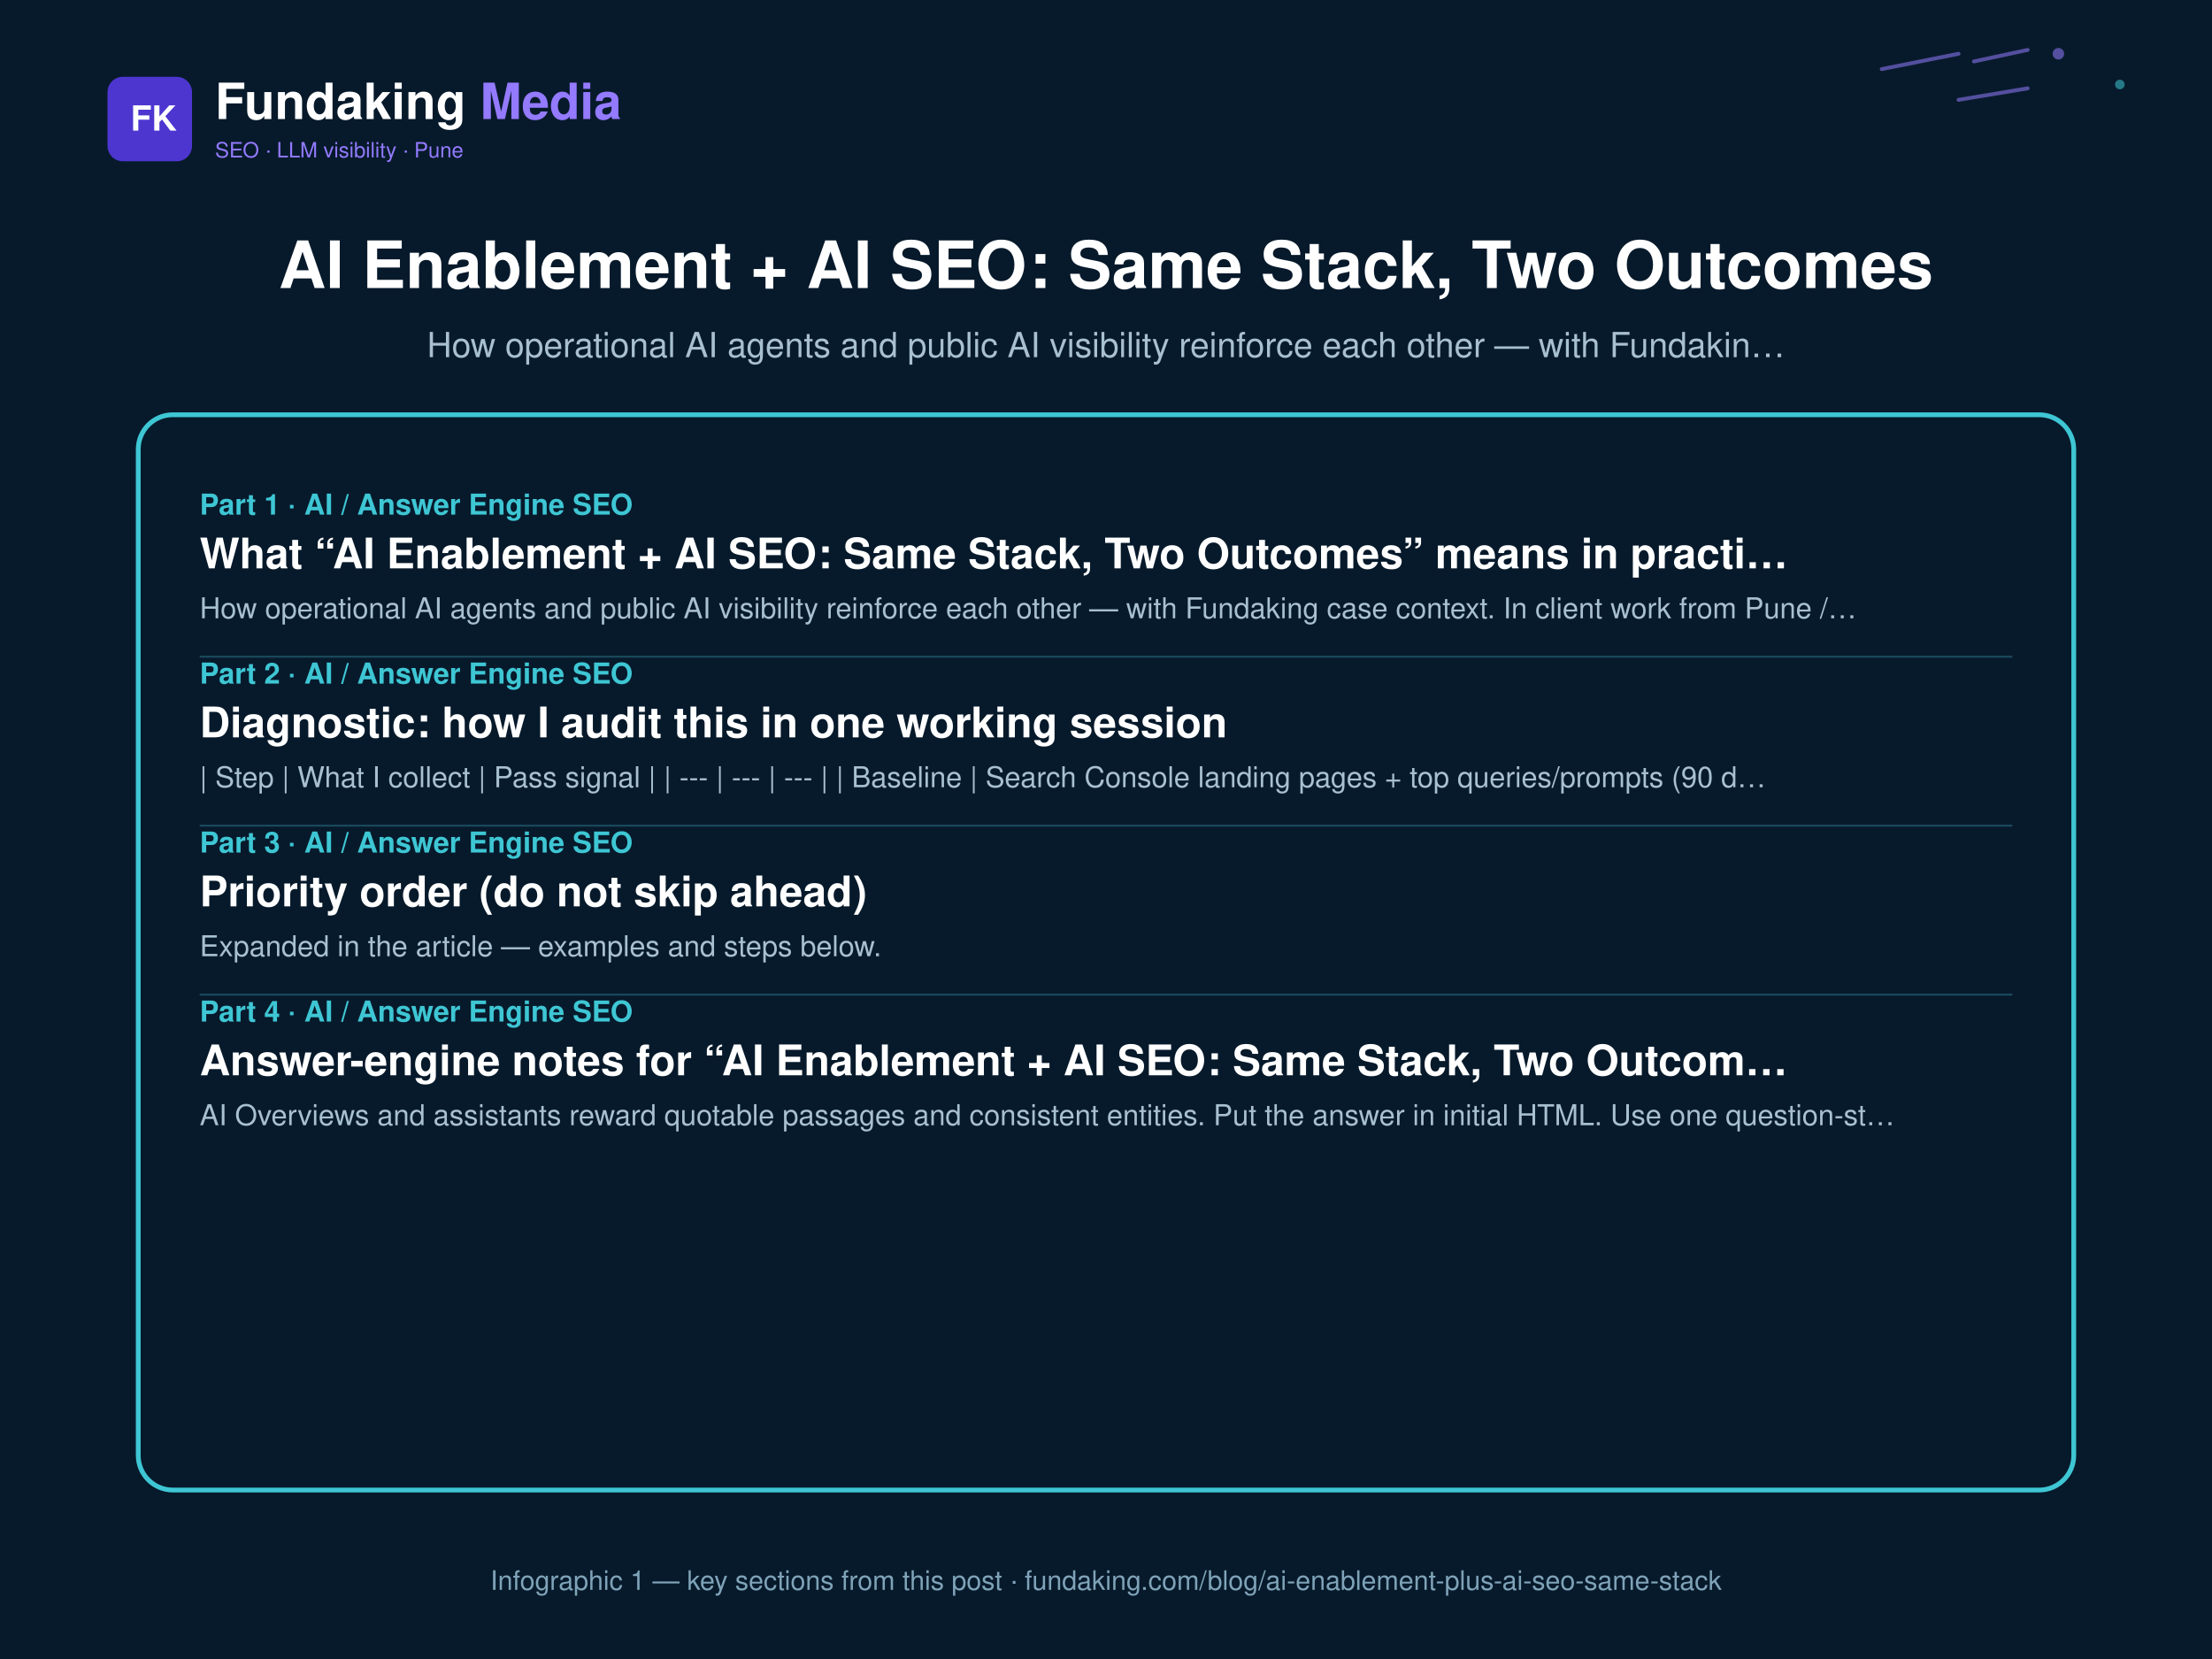
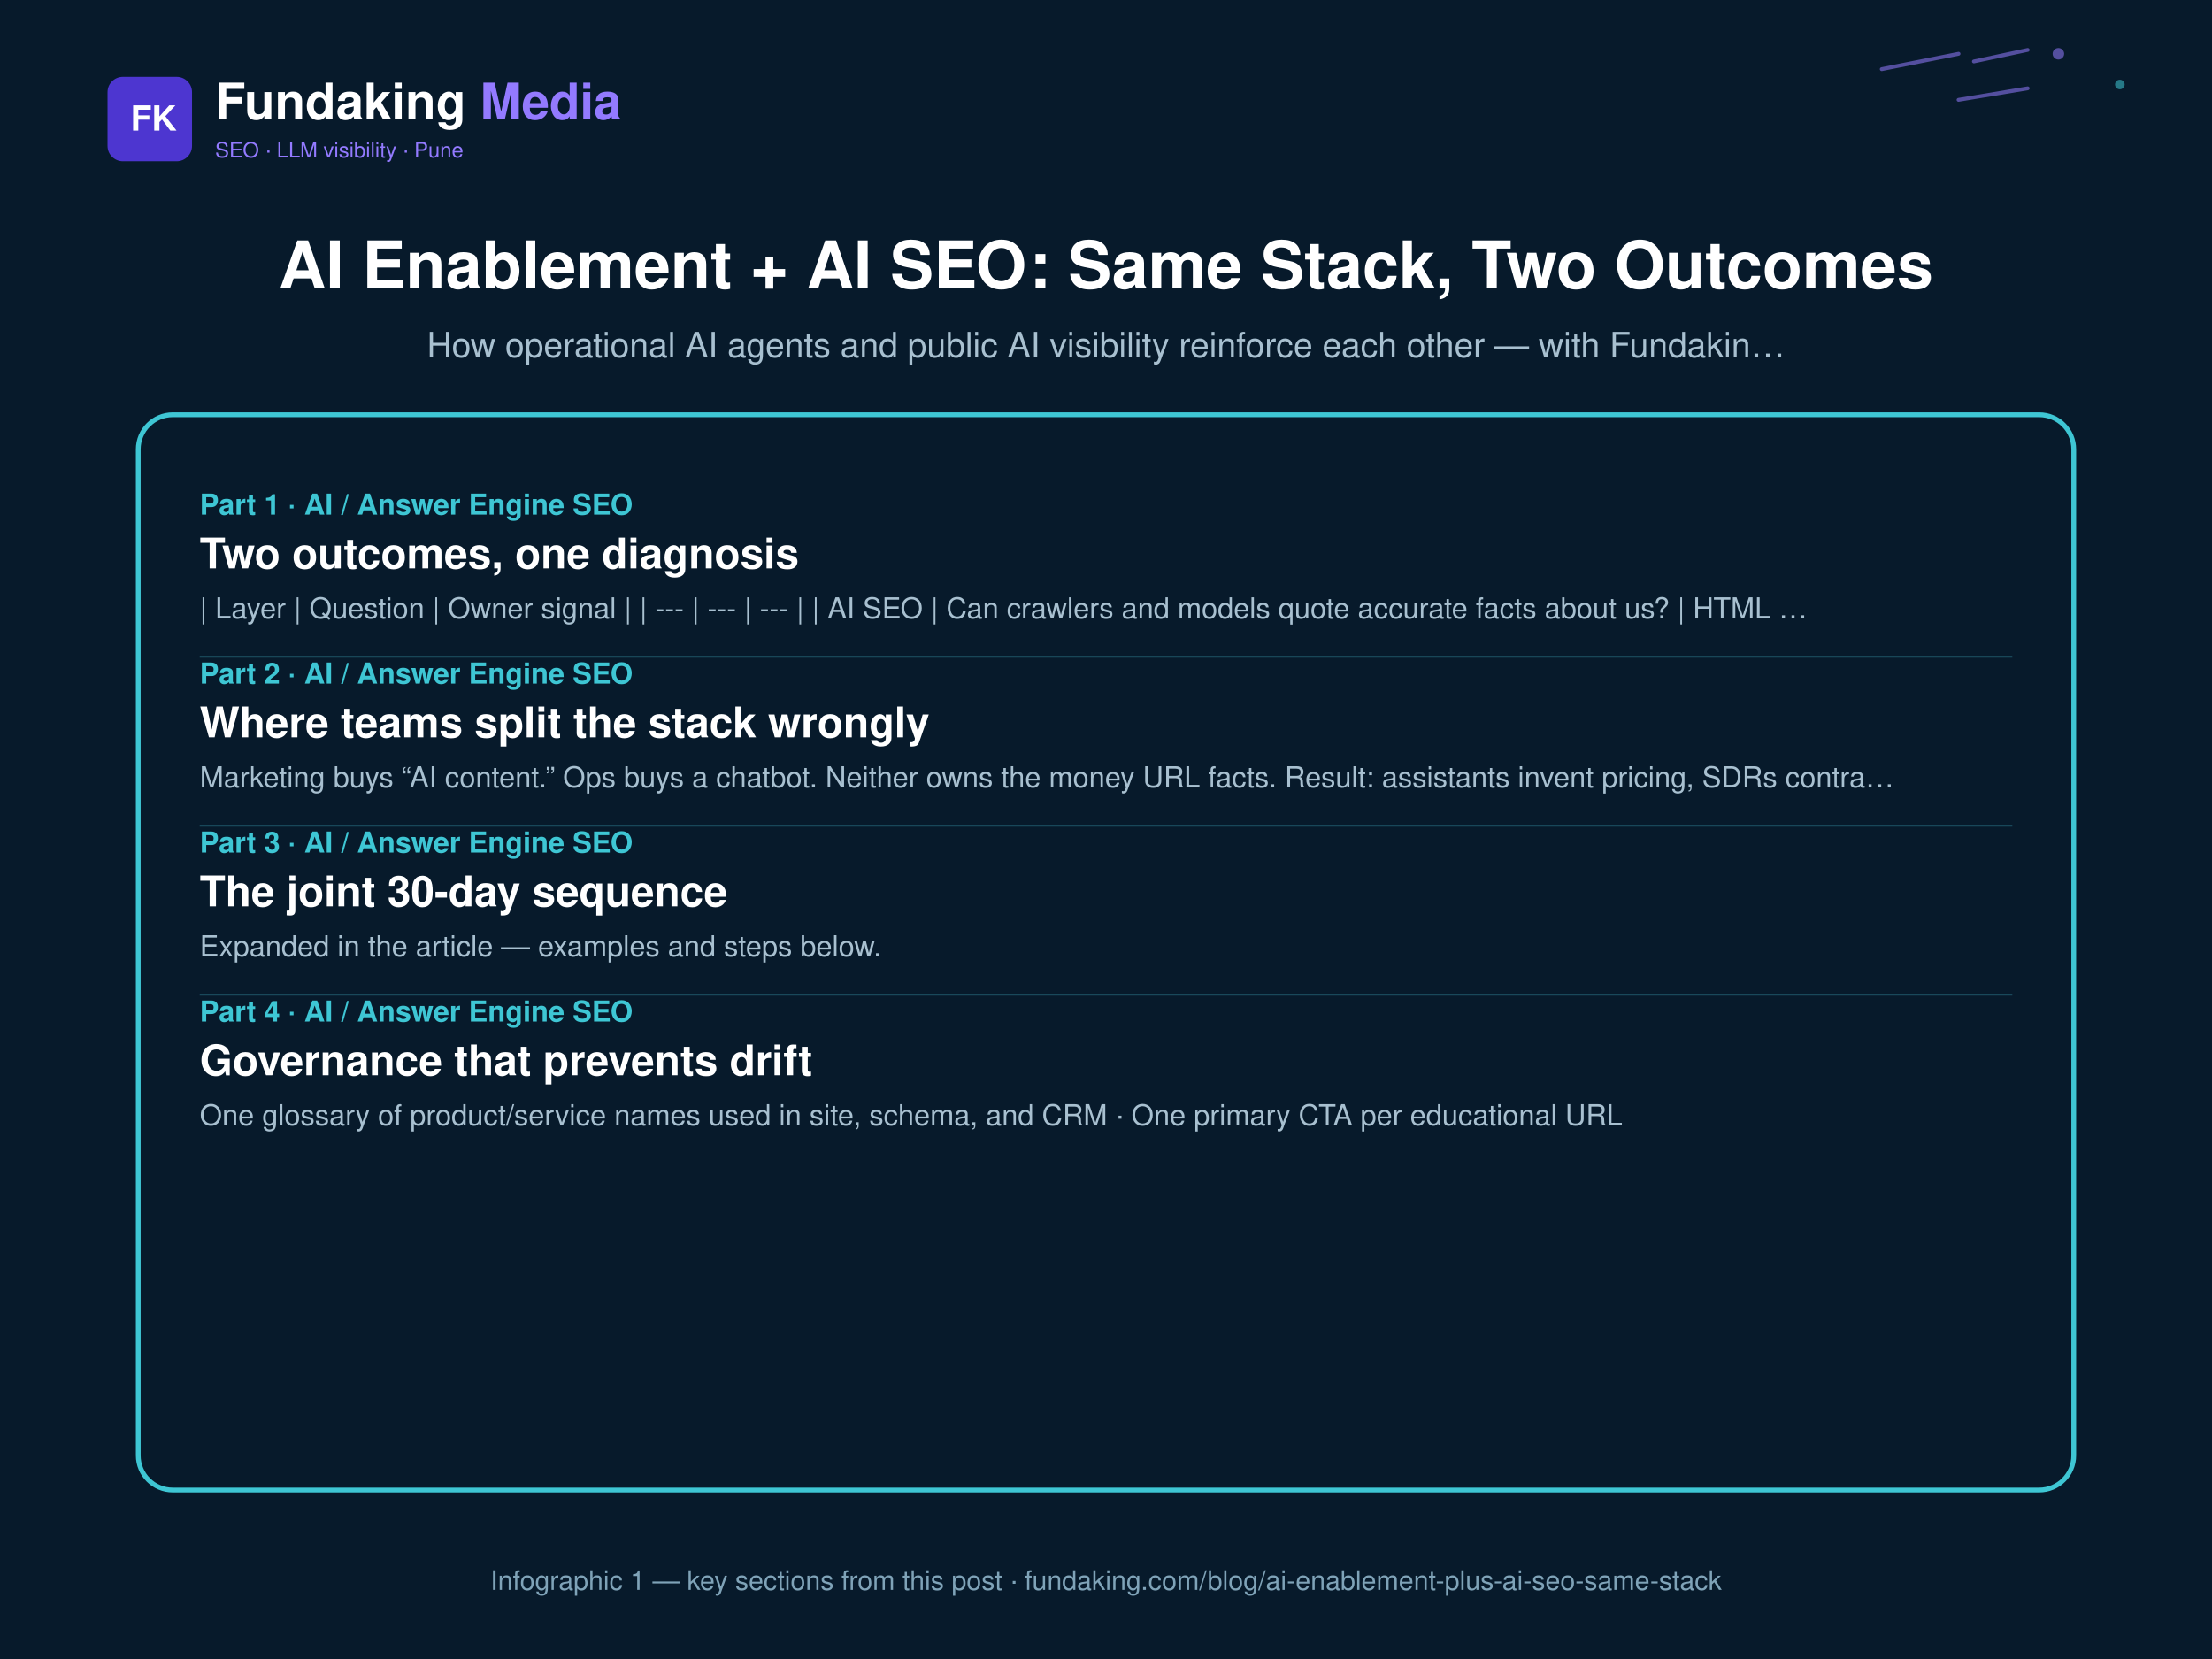
<svg xmlns="http://www.w3.org/2000/svg" viewBox="0 0 1152 864" width="1152" height="864" role="img">
  <rect width="1152" height="864" fill="#071A2B" />
  <g fill="none" stroke="#937AFF" stroke-width="2" opacity="0.55" stroke-linecap="round">
    <path d="M980 36 l40 -8 m8 4 l28 -6" />
    <path d="M1020 52 l36 -6" />
    <circle cx="1072" cy="28" r="3" fill="#937AFF" stroke="none" />
    <circle cx="1104" cy="44" r="2.5" fill="#3EC6D4" stroke="none" />
  </g>
  <rect x="56" y="40" width="44" height="44" rx="8" fill="#4D36D0" />
  <text x="68" y="68" fill="#FFFFFF" font-family="Segoe UI, Helvetica, Arial, sans-serif" font-size="18" font-weight="800">FK</text>
  <text x="112" y="62" fill="#FFFFFF" font-family="Segoe UI, Helvetica, Arial, sans-serif" font-size="26" font-weight="800">Fundaking <tspan fill="#937AFF">Media</tspan>
  </text>
  <text x="112" y="82" fill="#937AFF" font-family="Segoe UI, Helvetica, Arial, sans-serif" font-size="11">SEO · LLM visibility · Pune</text>
  <text x="576" y="150" text-anchor="middle" fill="#FFFFFF" font-family="Segoe UI, Helvetica, Arial, sans-serif" font-size="34" font-weight="800">AI Enablement + AI SEO: Same Stack, Two Outcomes</text>
  <text x="576" y="186" text-anchor="middle" fill="#A8C0D0" font-family="Segoe UI, Helvetica, Arial, sans-serif" font-size="18">How operational AI agents and public AI visibility reinforce each other — with Fundakin…</text>
  <rect x="72" y="216" width="1008" height="560" rx="18" fill="none" stroke="#3EC6D4" stroke-width="2.5" />
  <g font-family="Segoe UI, Helvetica, Arial, sans-serif">
    <text x="104" y="268" fill="#3EC6D4" font-size="15" font-weight="700">Part 1 · AI / Answer Engine SEO</text>
-     <text x="104" y="296" fill="#FFFFFF" font-size="22" font-weight="700">What “AI Enablement + AI SEO: Same Stack, Two Outcomes” means in practi…</text>
-     <text x="104" y="322" fill="#A8C0D0" font-size="15">How operational AI agents and public AI visibility reinforce each other — with Fundaking case context. In client work from Pune /…</text>
+     <text x="104" y="296" fill="#FFFFFF" font-size="22" font-weight="700">Two outcomes, one diagnosis</text>
+     <text x="104" y="322" fill="#A8C0D0" font-size="15">| Layer | Question | Owner signal | | --- | --- | --- | | AI SEO | Can crawlers and models quote accurate facts about us? | HTML …</text>
    <line x1="104" y1="342" x2="1048" y2="342" stroke="#1A4A5C" stroke-width="1" />
    <text x="104" y="356" fill="#3EC6D4" font-size="15" font-weight="700">Part 2 · AI / Answer Engine SEO</text>
-     <text x="104" y="384" fill="#FFFFFF" font-size="22" font-weight="700">Diagnostic: how I audit this in one working session</text>
-     <text x="104" y="410" fill="#A8C0D0" font-size="15">| Step | What I collect | Pass signal | | --- | --- | --- | | Baseline | Search Console landing pages + top queries/prompts (90 d…</text>
+     <text x="104" y="384" fill="#FFFFFF" font-size="22" font-weight="700">Where teams split the stack wrongly</text>
+     <text x="104" y="410" fill="#A8C0D0" font-size="15">Marketing buys “AI content.” Ops buys a chatbot. Neither owns the money URL facts. Result: assistants invent pricing, SDRs contra…</text>
    <line x1="104" y1="430" x2="1048" y2="430" stroke="#1A4A5C" stroke-width="1" />
    <text x="104" y="444" fill="#3EC6D4" font-size="15" font-weight="700">Part 3 · AI / Answer Engine SEO</text>
-     <text x="104" y="472" fill="#FFFFFF" font-size="22" font-weight="700">Priority order (do not skip ahead)</text>
+     <text x="104" y="472" fill="#FFFFFF" font-size="22" font-weight="700">The joint 30-day sequence</text>
    <text x="104" y="498" fill="#A8C0D0" font-size="15">Expanded in the article — examples and steps below.</text>
    <line x1="104" y1="518" x2="1048" y2="518" stroke="#1A4A5C" stroke-width="1" />
    <text x="104" y="532" fill="#3EC6D4" font-size="15" font-weight="700">Part 4 · AI / Answer Engine SEO</text>
-     <text x="104" y="560" fill="#FFFFFF" font-size="22" font-weight="700">Answer-engine notes for “AI Enablement + AI SEO: Same Stack, Two Outcom…</text>
-     <text x="104" y="586" fill="#A8C0D0" font-size="15">AI Overviews and assistants reward quotable passages and consistent entities. Put the answer in initial HTML. Use one question-st…</text>
+     <text x="104" y="560" fill="#FFFFFF" font-size="22" font-weight="700">Governance that prevents drift</text>
+     <text x="104" y="586" fill="#A8C0D0" font-size="15">One glossary of product/service names used in site, schema, and CRM · One primary CTA per educational URL</text>
  </g>
  <text x="576" y="828" text-anchor="middle" fill="#7FA3B8" font-family="Segoe UI, Helvetica, Arial, sans-serif" font-size="14">Infographic 1 — key sections from this post · fundaking.com/blog/ai-enablement-plus-ai-seo-same-stack</text>
</svg>
